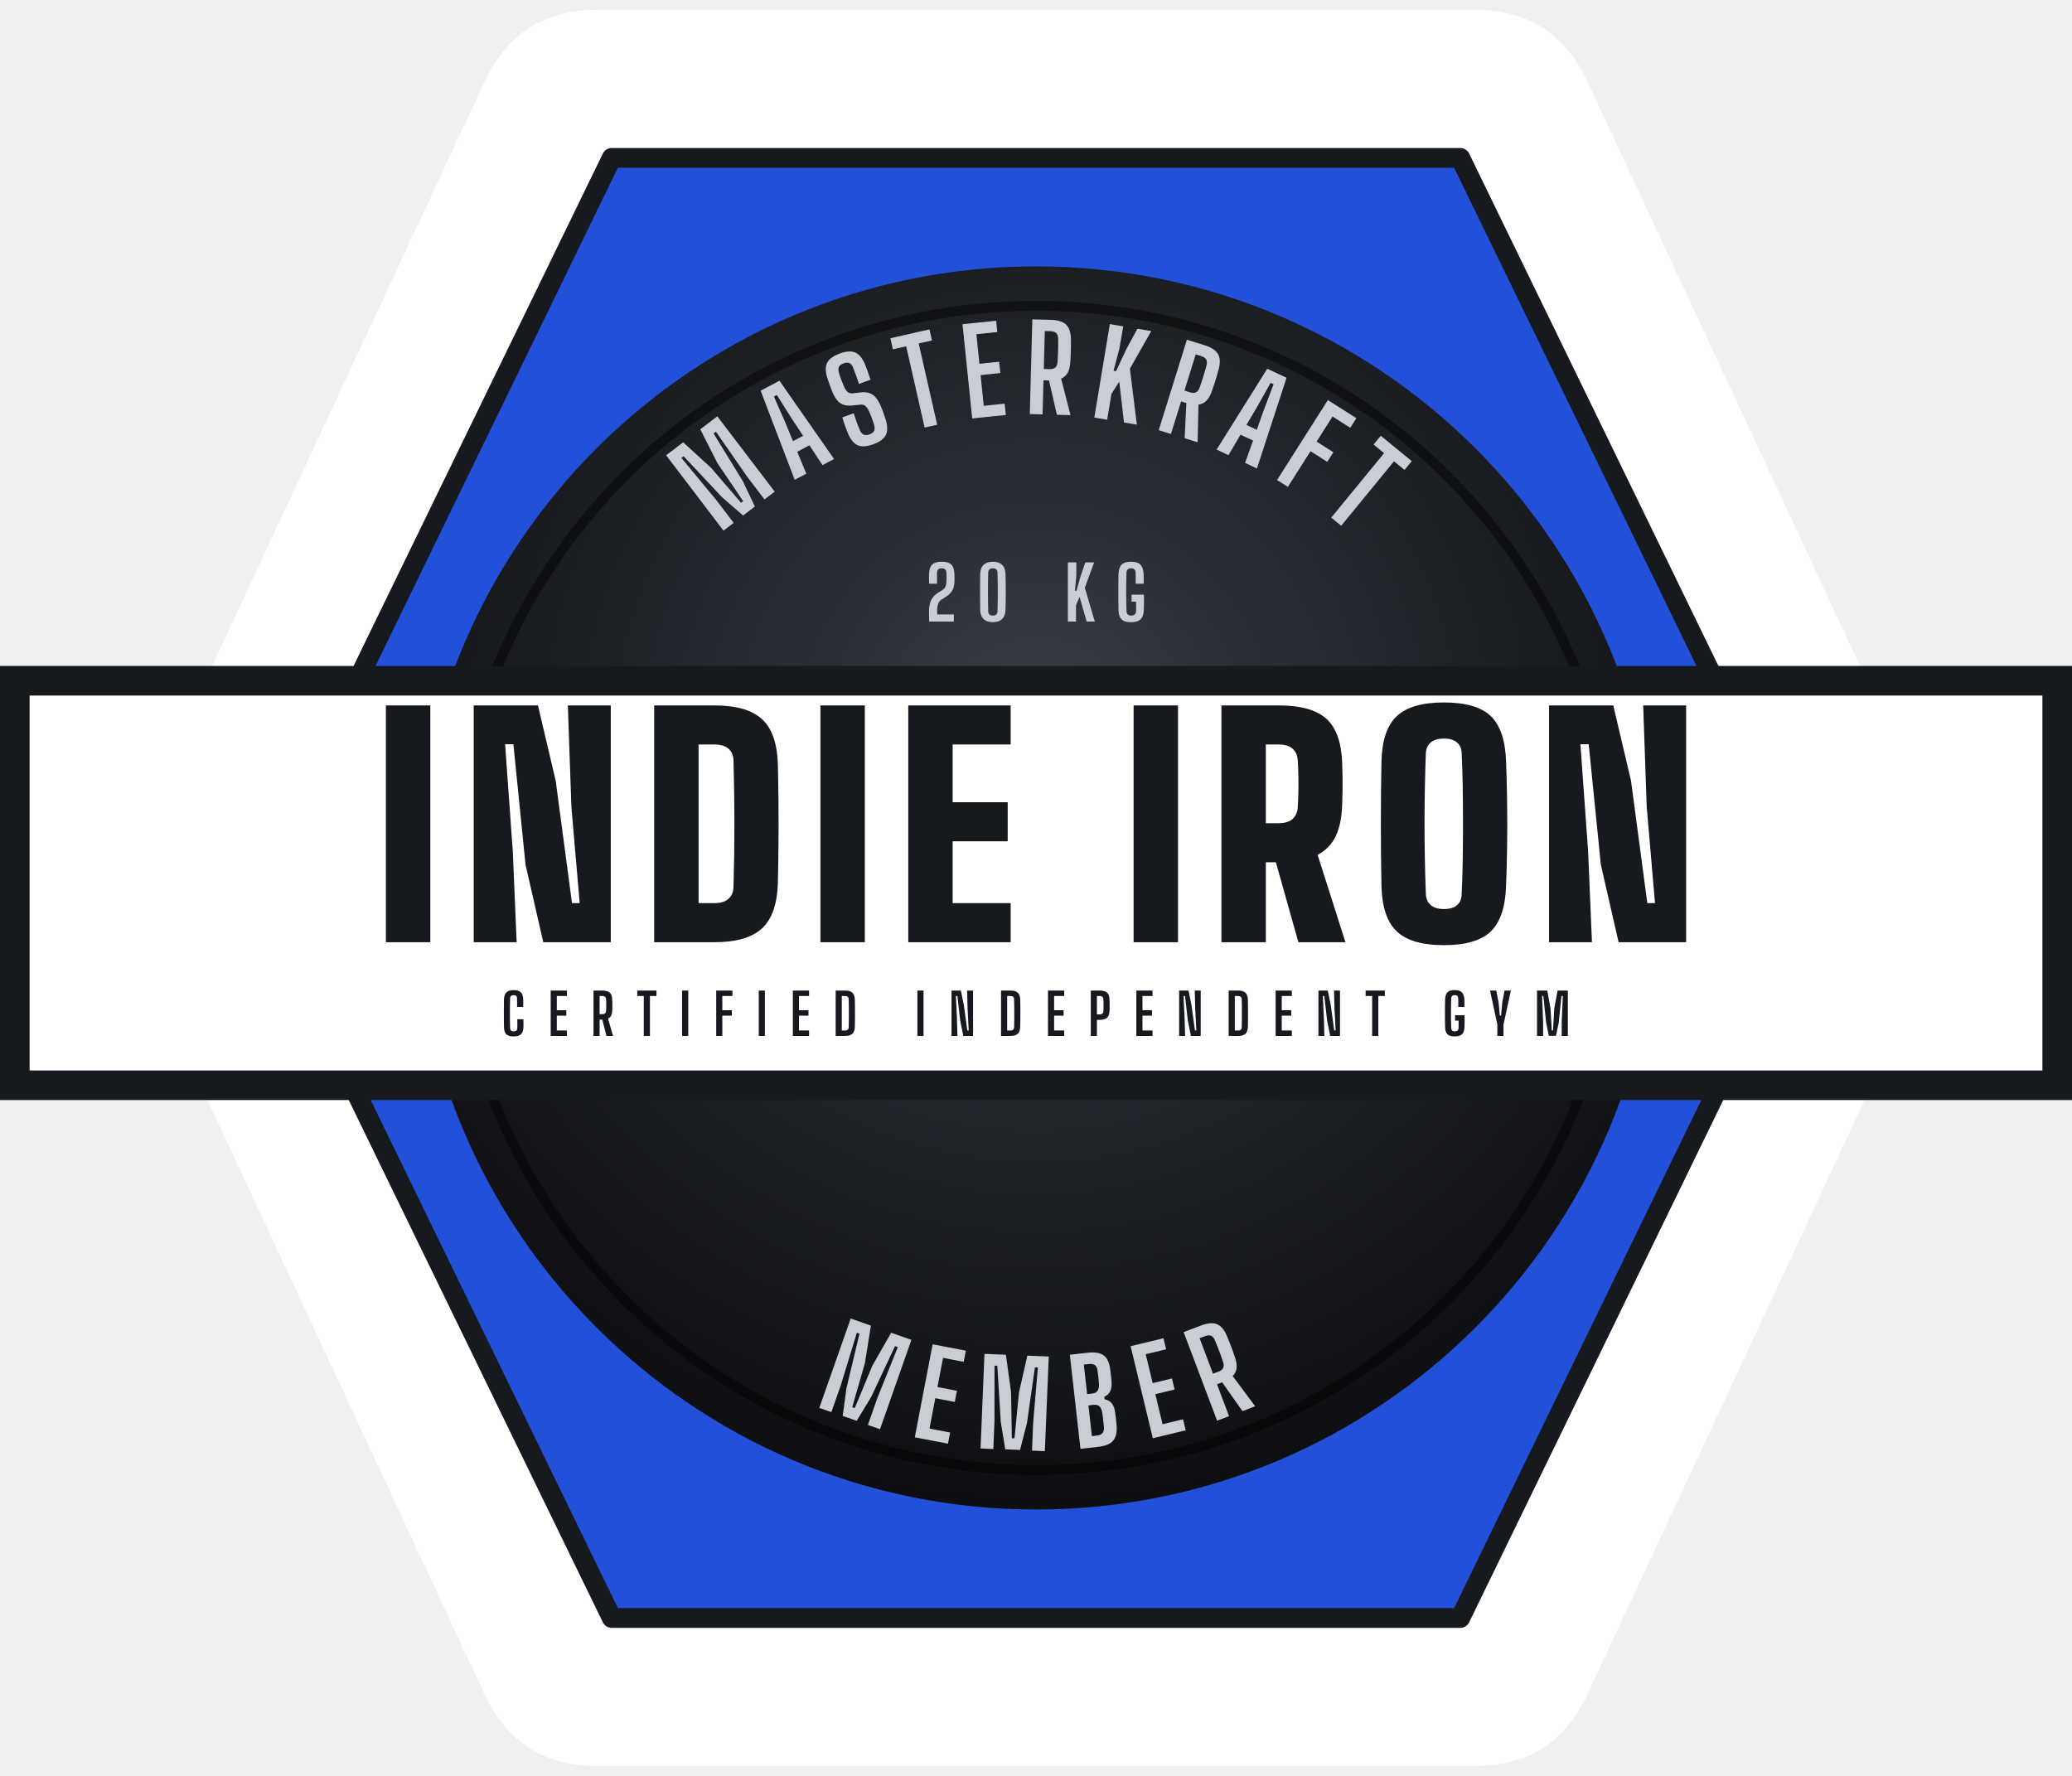
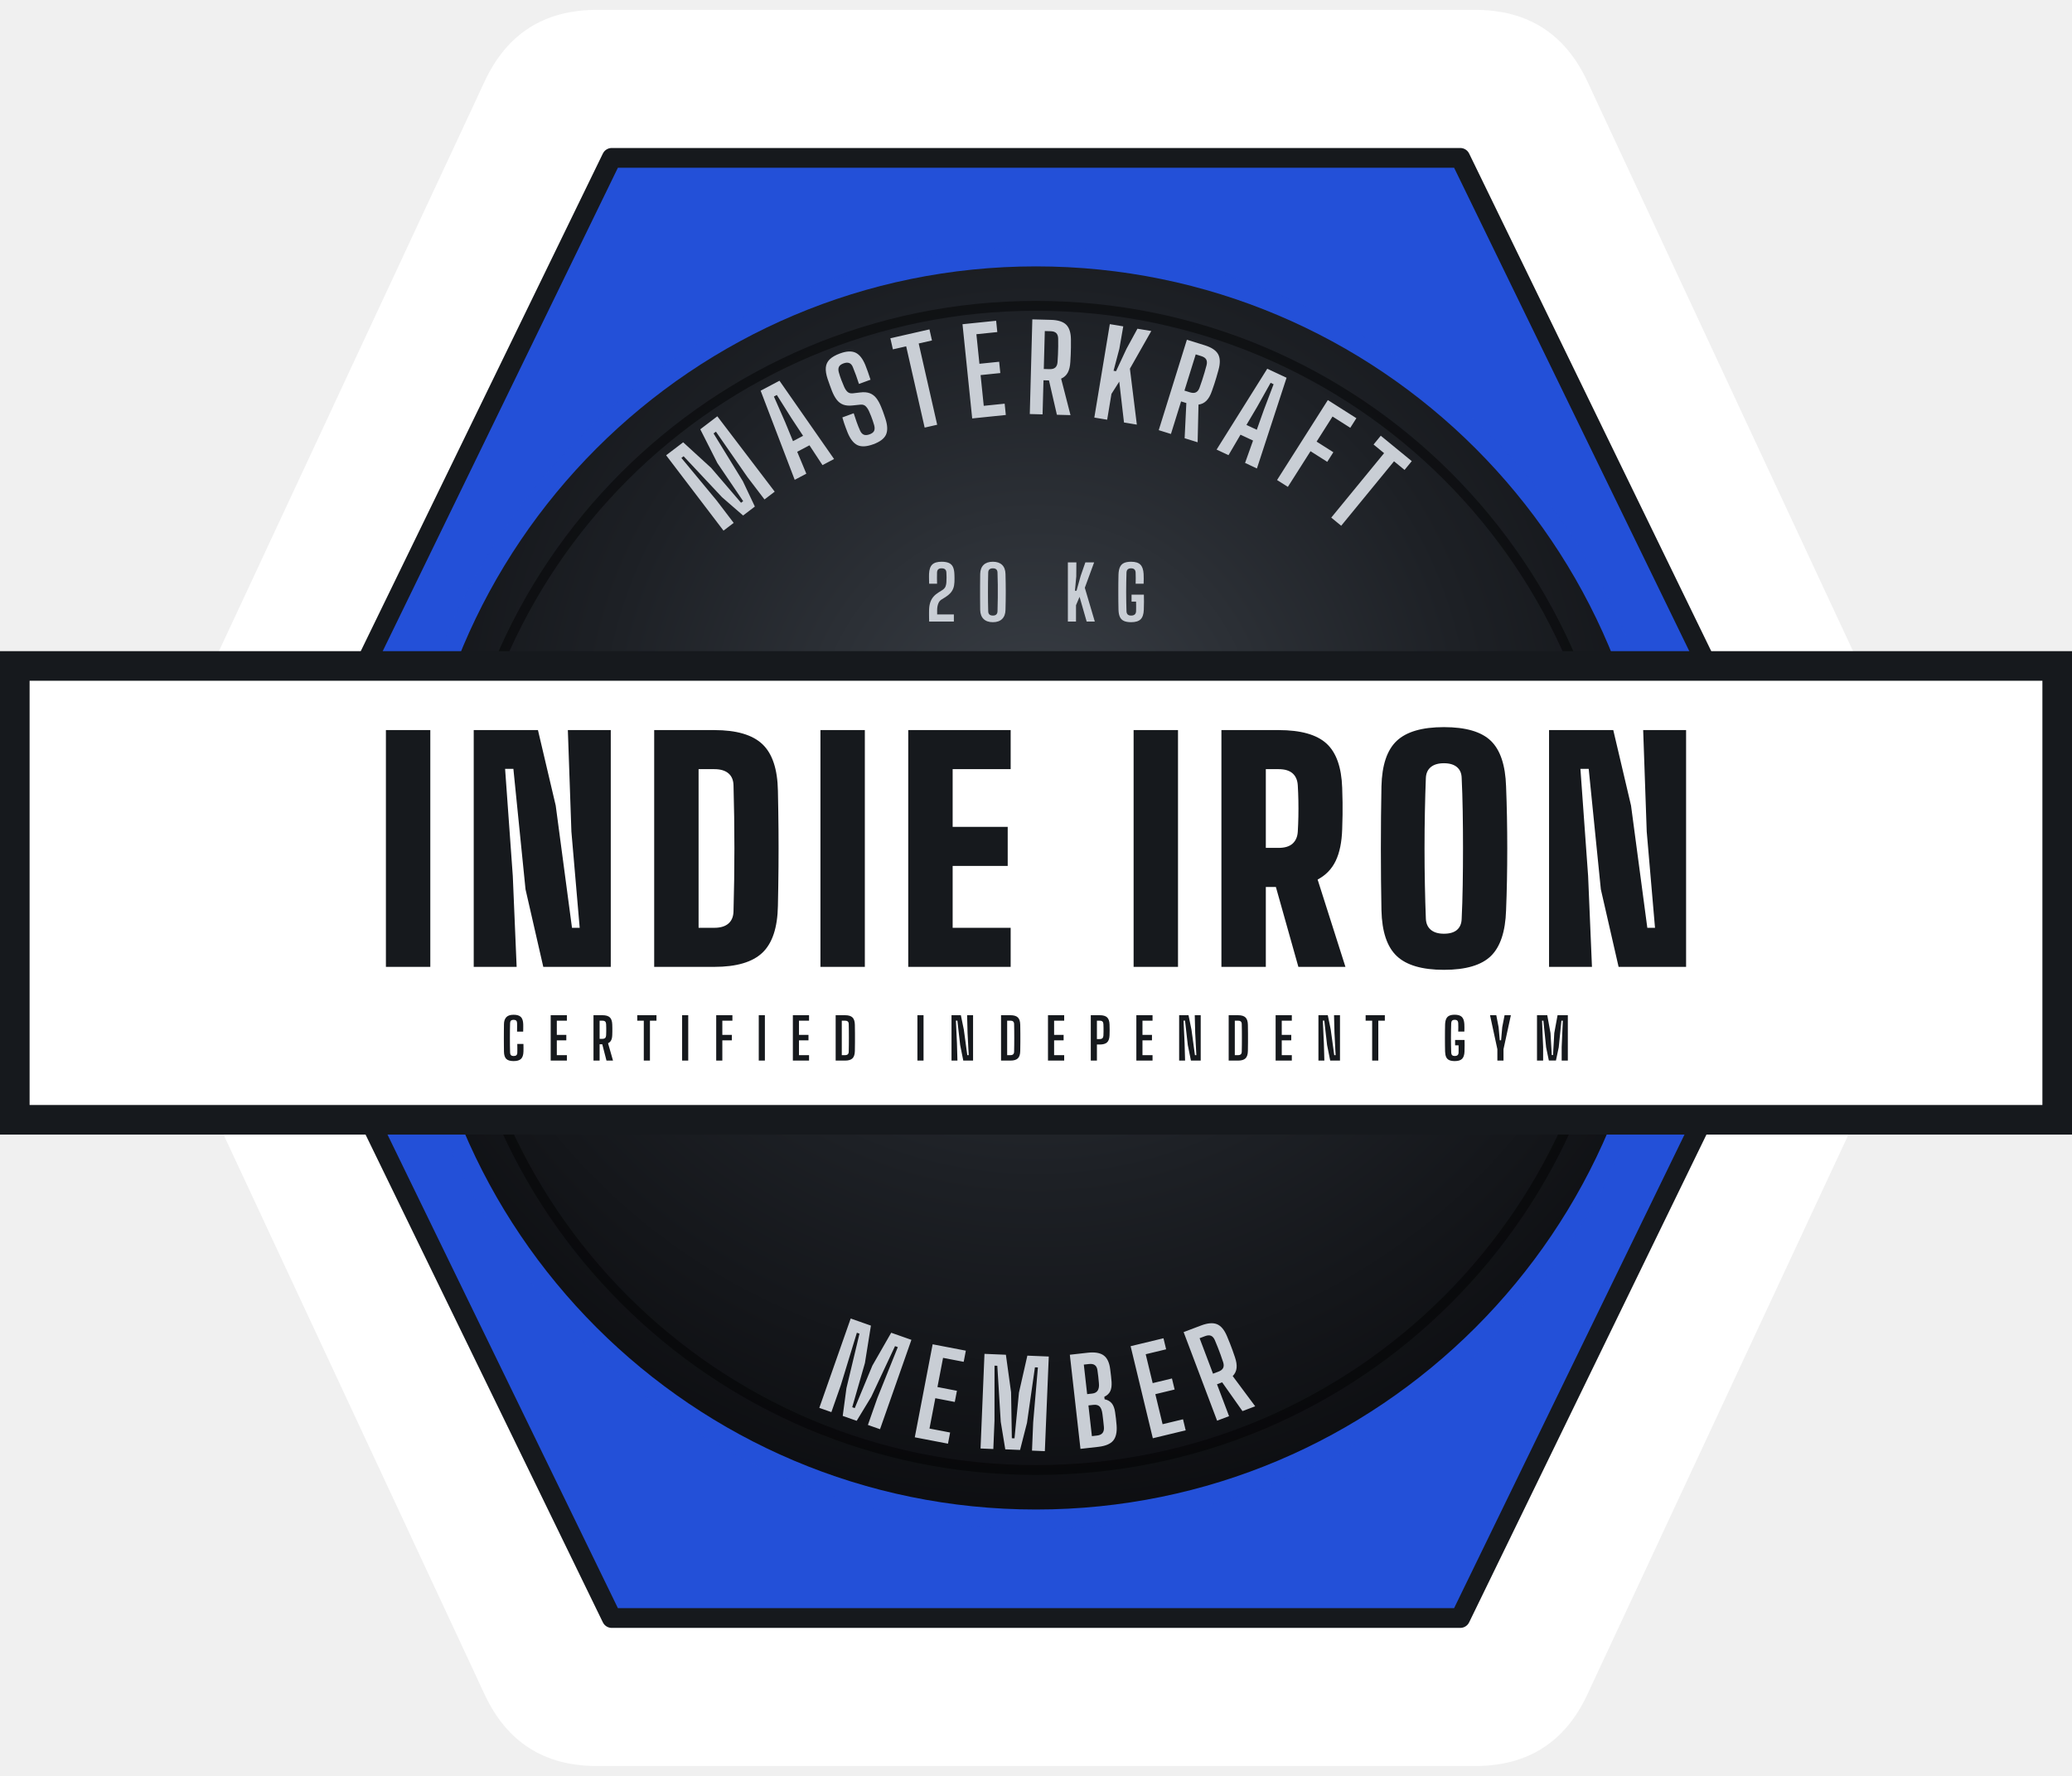
<svg xmlns="http://www.w3.org/2000/svg" viewBox="0 0 420 360" role="img" aria-label="Indie Iron certified independent gym member badge">
  <defs>
    <radialGradient id="plate" cx="50%" cy="38%" r="65%">
      <stop offset="0" stop-color="#3A3F46" />
      <stop offset=".55" stop-color="#1D2025" />
      <stop offset="1" stop-color="#0C0D10" />
    </radialGradient>
  </defs>
  <path d="M98.24,16.50 Q105.00,2.00 121.00,2.00 L299.00,2.00 Q315.00,2.00 321.76,16.50 L391.24,165.50 Q398.00,180.00 391.24,194.50 L321.76,343.50 Q315.00,358.00 299.00,358.00 L121.00,358.00 Q105.00,358.00 98.24,343.50 L28.76,194.50 Q22.00,180.00 28.76,165.50Z" fill="#FFFFFF" />
  <path d="M124.00,32.00 L296.00,32.00 L368.00,180.00 L296.00,328.00 L124.00,328.00 L52.00,180.00Z" fill="#2350D8" stroke="#16191D" stroke-width="4" stroke-linejoin="round" />
  <circle cx="210" cy="180" r="130" fill="#2350D8" opacity=".55" />
  <circle cx="210" cy="180" r="126" fill="url(#plate)" />
  <circle cx="210" cy="180" r="118" fill="none" stroke="#000" stroke-opacity=".45" stroke-width="2" />
  <path fill="#C9CED5" d="M146.657 107.569 135.026 92.294 138.482 89.662 144.15 94.848 150.214 101.92 150.644 101.593 145.42 93.881 141.948 87.023 145.404 84.392 157.035 99.667 154.964 101.245 151.481 96.672 145.119 87.504 144.642 87.868 150.583 97.552 153.013 102.685 150.626 104.502 146.344 100.78 138.57 92.491 138.121 92.833 145.237 101.426 148.72 105.999Z M161.09 97.27 154.184 79.202 158.002 77.18 169.065 93.048 166.722 94.289 164.078 90.271 161.596 91.585 163.445 96.024ZM160.741 89.43 162.788 88.347 160.451 84.805 157.468 80.07 156.875 80.384 159.125 85.507Z M177.028 90.057Q175.012 90.797 173.824 90.242Q172.636 89.687 171.821 87.711Q171.616 87.186 171.426 86.687Q171.237 86.187 171.067 85.674Q170.898 85.161 170.749 84.615L173.047 83.772Q173.333 84.689 173.658 85.593Q173.983 86.496 174.333 87.275Q174.622 87.923 175.089 88.116Q175.556 88.309 176.277 88.045Q176.987 87.784 177.184 87.347Q177.382 86.911 177.206 86.221Q177.053 85.702 176.903 85.258Q176.753 84.815 176.577 84.368Q176.4 83.922 176.168 83.394Q175.879 82.745 175.48 82.355Q175.081 81.964 174.426 82.026L172.776 82.197Q171.667 82.31 170.909 82.019Q170.15 81.729 169.617 81.042Q169.084 80.356 168.653 79.287Q168.419 78.683 168.193 78.05Q167.967 77.417 167.751 76.793Q167.308 75.447 167.397 74.488Q167.486 73.528 168.187 72.843Q168.888 72.158 170.262 71.653Q172.211 70.938 173.403 71.485Q174.594 72.032 175.404 73.997Q175.63 74.541 175.914 75.351Q176.198 76.16 176.458 76.973L174.115 77.832Q173.838 76.975 173.532 76.123Q173.225 75.27 172.882 74.437Q172.631 73.788 172.152 73.599Q171.674 73.411 170.987 73.663Q170.266 73.927 170.057 74.368Q169.848 74.809 170.031 75.483Q170.24 76.225 170.514 76.955Q170.788 77.685 171.098 78.39Q171.408 79.094 171.805 79.447Q172.203 79.799 172.881 79.73L174.364 79.556Q175.525 79.411 176.314 79.716Q177.103 80.021 177.643 80.724Q178.182 81.427 178.613 82.496Q178.809 82.961 178.949 83.344Q179.09 83.727 179.213 84.098Q179.336 84.468 179.482 84.9Q180.139 86.934 179.586 88.128Q179.033 89.321 177.028 90.057Z M187.431 86.681 183.683 70.207 180.991 70.819 180.48 68.572 188.402 66.77 188.913 69.016 186.222 69.629 189.97 86.104Z M197.066 84.824 195.103 65.724 201.919 65.024 202.155 67.316 197.917 67.751 198.533 73.744 202.532 73.333 202.767 75.625 198.768 76.036 199.409 82.267 203.646 81.831 203.882 84.123Z M208.741 83.932 209.256 64.739 213.034 64.84Q215.182 64.898 216.123 65.823Q217.065 66.749 217.081 68.838Q217.093 69.715 217.08 70.44Q217.066 71.166 217.041 71.868Q217.017 72.569 216.96 73.348Q216.887 74.703 216.439 75.537Q215.99 76.371 215.092 76.755L216.994 84.153L214.235 84.079L212.633 77.122L211.517 77.092L211.332 84.001ZM211.579 74.801 212.754 74.832Q213.534 74.853 213.922 74.497Q214.31 74.141 214.365 73.411Q214.422 72.644 214.455 71.835Q214.489 71.025 214.499 70.215Q214.509 69.405 214.493 68.636Q214.477 67.904 214.115 67.534Q213.752 67.164 212.973 67.143L211.785 67.111Z M221.822 84.649 224.963 65.708 227.686 66.16 226.899 70.688 225.719 75.163 226.228 75.247 228.343 70.708 230.563 66.637 233.368 67.102 229.036 74.74 230.44 86.079 227.836 85.647 226.874 77.362 225.294 79.849 224.427 85.081Z M234.879 87.201 240.587 68.869 244.196 69.992Q246.247 70.631 246.902 71.778Q247.557 72.924 247.005 74.939Q246.779 75.786 246.569 76.481Q246.359 77.176 246.144 77.845Q245.93 78.513 245.663 79.247Q245.226 80.531 244.568 81.212Q243.909 81.893 242.94 82.019L242.762 89.655L240.127 88.835L240.475 81.704L239.409 81.372L237.354 87.971ZM240.09 79.183 241.213 79.533Q241.958 79.765 242.428 79.528Q242.897 79.291 243.149 78.603Q243.412 77.88 243.664 77.11Q243.917 76.34 244.146 75.563Q244.375 74.786 244.569 74.042Q244.752 73.333 244.504 72.879Q244.256 72.424 243.511 72.192L242.377 71.839Z M246.608 91.139 256.877 74.747 260.79 76.578 254.781 94.965 252.379 93.841 253.996 89.311 251.453 88.12 249.021 92.269ZM252.658 86.14 254.755 87.122 256.176 83.124 258.161 77.892 257.553 77.607 254.818 82.488Z M258.864 97.309 269.158 81.101 274.942 84.775 273.706 86.72 270.11 84.436 266.881 89.521 270.274 91.676 269.039 93.621 265.646 91.466 261.052 98.699Z M269.849 104.928 280.559 91.861 278.425 90.111 279.885 88.329 286.169 93.479 284.708 95.261 282.573 93.511 271.863 106.579Z" />
  <path fill="#C9CED5" d="M188.343 126.0Q188.335 125.7 188.331 125.475Q188.327 125.25 188.324 125.062Q188.32 124.875 188.32 124.68Q188.32 124.485 188.32 124.237Q188.32 123.99 188.327 123.653Q188.35 122.745 188.579 122.085Q188.807 121.425 189.227 120.945Q189.647 120.465 190.247 120.097L191.08 119.573Q191.545 119.243 191.684 118.826Q191.822 118.41 191.837 118.02Q191.867 117.532 191.867 117.045Q191.867 116.558 191.837 116.07Q191.815 115.635 191.582 115.421Q191.35 115.207 190.855 115.207Q190.397 115.207 190.176 115.421Q189.955 115.635 189.94 116.07Q189.925 116.632 189.925 117.199Q189.925 117.765 189.947 118.328H188.343Q188.335 117.99 188.324 117.637Q188.312 117.285 188.312 116.955Q188.312 116.625 188.32 116.355Q188.372 115.028 188.961 114.45Q189.55 113.873 190.862 113.873Q191.785 113.873 192.344 114.124Q192.902 114.375 193.161 114.919Q193.42 115.463 193.457 116.347Q193.465 116.535 193.472 116.749Q193.48 116.963 193.48 117.184Q193.48 117.405 193.476 117.619Q193.472 117.832 193.465 118.02Q193.435 118.74 193.229 119.276Q193.022 119.812 192.636 120.233Q192.25 120.653 191.68 121.02L190.75 121.597Q190.465 121.793 190.292 122.13Q190.12 122.468 190.041 122.869Q189.962 123.27 189.962 123.653V124.56H193.352V126.0Z M201.26 126.127Q200.037 126.127 199.377 125.483Q198.717 124.838 198.687 123.645Q198.672 122.468 198.665 121.23Q198.657 119.993 198.665 118.755Q198.672 117.517 198.687 116.347Q198.717 115.148 199.377 114.51Q200.037 113.873 201.26 113.873Q202.467 113.873 203.127 114.51Q203.787 115.148 203.817 116.347Q203.84 117.233 203.855 118.155Q203.87 119.078 203.87 120.007Q203.87 120.938 203.855 121.852Q203.84 122.767 203.817 123.645Q203.787 124.838 203.127 125.483Q202.467 126.127 201.26 126.127ZM201.26 124.785Q202.16 124.785 202.197 123.93Q202.242 122.573 202.254 121.208Q202.265 119.843 202.254 118.537Q202.242 117.233 202.197 116.062Q202.175 115.207 201.26 115.207Q200.337 115.207 200.315 116.062Q200.285 117.067 200.274 118.084Q200.262 119.1 200.262 120.105Q200.262 121.11 200.274 122.074Q200.285 123.037 200.315 123.93Q200.337 124.785 201.26 124.785Z M216.46 126.0V114.0H218.185L218.162 116.873L217.892 119.752H218.215L219.055 116.737L220.007 114.0H221.785L219.895 119.153L221.92 126.0H220.27L218.83 120.99L218.11 122.685V126.0Z M229.287 126.127Q228.372 126.127 227.821 125.876Q227.27 125.625 227.011 125.074Q226.752 124.522 226.722 123.63Q226.7 122.805 226.692 121.886Q226.685 120.968 226.685 120.026Q226.685 119.085 226.692 118.174Q226.7 117.263 226.722 116.445Q226.76 115.515 227.022 114.949Q227.285 114.382 227.836 114.127Q228.387 113.873 229.28 113.873Q230.562 113.873 231.151 114.45Q231.74 115.028 231.815 116.355Q231.837 116.82 231.837 117.341Q231.837 117.862 231.815 118.328H230.195Q230.217 117.817 230.217 117.199Q230.217 116.58 230.195 116.07Q230.172 115.635 229.944 115.421Q229.715 115.207 229.28 115.207Q228.822 115.207 228.594 115.421Q228.365 115.635 228.342 116.07Q228.312 117.007 228.294 117.998Q228.275 118.987 228.275 119.993Q228.275 120.998 228.294 121.988Q228.312 122.978 228.342 123.915Q228.365 124.358 228.594 124.571Q228.822 124.785 229.287 124.785Q229.752 124.785 230.007 124.571Q230.262 124.358 230.285 123.915Q230.292 123.63 230.296 123.281Q230.3 122.933 230.296 122.591Q230.292 122.25 230.285 121.957H229.37V120.54H231.867Q231.89 121.17 231.886 121.965Q231.882 122.76 231.852 123.63Q231.8 124.965 231.204 125.546Q230.607 126.127 229.287 126.127Z" />
  <path fill="#C9CED5" d="M166.076 285.4 172.438 267.285 176.537 268.724 175.322 276.31 172.75 285.264 173.26 285.443 176.828 276.839 180.647 270.168 184.745 271.607 178.383 289.722 175.926 288.859 177.831 283.436 181.989 273.081 181.423 272.882 176.602 283.17 173.651 288.022 170.821 287.028 171.575 281.404 174.222 270.353 173.69 270.166 170.426 280.836 168.522 286.259Z M185.43 291.365 189.049 272.509 195.778 273.801 195.344 276.063 191.16 275.26 190.024 281.176 193.972 281.934 193.538 284.197 189.59 283.439 188.409 289.591 192.593 290.394 192.159 292.656Z M198.759 293.631 199.556 274.448 203.896 274.628 204.949 282.238 205.103 291.553 205.642 291.575 206.544 282.305 208.248 274.809 212.588 274.989 211.792 294.173 209.19 294.065 209.429 288.322 210.383 277.204 209.783 277.179 208.175 288.426 206.77 293.928 203.772 293.804 202.852 288.205 202.158 276.862 201.594 276.839 201.587 287.996 201.349 293.739Z M219.013 293.707 216.859 274.628 220.484 274.219Q222.631 273.976 223.715 274.76Q224.8 275.543 225.046 277.616Q225.144 278.378 225.212 278.98Q225.28 279.582 225.321 280.158Q225.391 281.309 225.049 282.024Q224.707 282.739 223.847 283.15L223.904 283.651Q224.857 283.857 225.362 284.482Q225.868 285.107 226.035 286.272Q226.141 286.997 226.211 287.611Q226.28 288.225 226.34 288.967Q226.489 291.039 225.637 292.047Q224.784 293.055 222.638 293.297ZM221.33 291.126 222.38 291.008Q223.155 290.92 223.497 290.477Q223.84 290.034 223.76 289.222Q223.696 288.553 223.628 287.951Q223.561 287.348 223.473 286.682Q223.335 285.562 222.905 285.128Q222.476 284.693 221.629 284.789L220.628 284.902ZM220.369 282.612 221.407 282.495Q222.182 282.408 222.514 281.875Q222.846 281.343 222.751 280.387Q222.696 279.693 222.626 279.073Q222.556 278.453 222.456 277.776Q222.362 277.05 221.934 276.736Q221.506 276.422 220.743 276.508L219.693 276.626Z M233.68 291.558 229.178 272.893 235.839 271.286 236.379 273.526 232.238 274.525 233.651 280.381 237.559 279.438 238.099 281.678 234.191 282.621 235.66 288.71 239.801 287.711 240.341 289.951Z M246.709 287.996 239.923 270.035 243.459 268.699Q245.468 267.94 246.69 268.44Q247.912 268.941 248.717 270.869Q249.06 271.675 249.323 272.352Q249.585 273.029 249.827 273.688Q250.07 274.347 250.312 275.089Q250.757 276.371 250.658 277.313Q250.559 278.255 249.872 278.95L254.432 285.078L251.851 286.053L247.735 280.219L246.691 280.614L249.134 287.08ZM245.881 278.47 246.981 278.054Q247.71 277.779 247.935 277.303Q248.159 276.827 247.934 276.129Q247.696 275.398 247.421 274.636Q247.146 273.874 246.848 273.121Q246.551 272.367 246.246 271.661Q245.953 270.989 245.478 270.784Q245.003 270.579 244.273 270.855L243.162 271.274Z" />
-   <rect x="3" y="138" width="414" height="82" fill="#FFFFFF" stroke="#16191D" stroke-width="6" />
-   <path fill="#16191D" d="M78.225 191.0V143.0H87.225V191.0Z M96.025 191.0V143.0H109.045L112.645 158.3L115.945 183.08H117.505L115.825 163.58L115.105 143.0H123.805V191.0H110.125L106.525 175.28L104.065 150.86H102.385L103.945 172.58L104.725 191.0Z M132.605 191.0V143.0H144.785Q151.535 143.0 154.55 145.865Q157.565 148.73 157.685 155.3Q157.775 159.47 157.805 163.22Q157.835 166.97 157.805 170.72Q157.775 174.47 157.685 178.64Q157.565 185.24 154.55 188.12Q151.535 191.0 144.785 191.0ZM141.605 183.08H144.785Q146.675 183.08 147.665 182.21Q148.655 181.34 148.685 179.72Q148.775 176.51 148.82 173.33Q148.865 170.15 148.865 166.97Q148.865 163.79 148.82 160.595Q148.775 157.4 148.685 154.22Q148.655 152.63 147.665 151.775Q146.675 150.92 144.785 150.92H141.605Z M166.305 191.0V143.0H175.305V191.0Z M184.105 191.0V143.0H204.865V150.92H193.105V162.62H204.265V170.54H193.105V183.08H204.865V191.0Z M229.785 191.0V143.0H238.785V191.0Z M247.585 191.0V143.0H259.165Q265.885 143.0 268.87 145.715Q271.855 148.43 272.065 154.7Q272.125 156.38 272.14 157.64Q272.155 158.9 272.14 160.16Q272.125 161.42 272.065 163.1Q271.945 167.0 270.76 169.49Q269.575 171.98 267.085 173.3L272.725 191.0H263.185L258.625 174.8H256.585V191.0ZM256.585 166.88H259.165Q261.055 166.88 262.015 166.01Q262.975 165.14 263.065 163.58Q263.155 162.11 263.185 160.505Q263.215 158.9 263.185 157.295Q263.155 155.69 263.065 154.22Q262.975 152.63 262.015 151.775Q261.055 150.92 259.165 150.92H256.585Z M292.685 191.6Q286.085 191.6 283.13 188.81Q280.175 186.02 280.025 179.54Q279.965 176.6 279.935 173.42Q279.905 170.24 279.905 166.97Q279.905 163.7 279.935 160.52Q279.965 157.34 280.025 154.4Q280.175 147.95 283.13 145.175Q286.085 142.4 292.685 142.4Q299.315 142.4 302.195 145.175Q305.075 147.95 305.285 154.4Q305.405 157.4 305.465 160.58Q305.525 163.76 305.525 167.015Q305.525 170.27 305.465 173.435Q305.405 176.6 305.285 179.54Q305.075 186.02 302.195 188.81Q299.315 191.6 292.685 191.6ZM292.685 184.28Q294.455 184.28 295.355 183.485Q296.255 182.69 296.285 181.22Q296.435 178.16 296.495 174.5Q296.555 170.84 296.555 166.97Q296.555 163.1 296.495 159.44Q296.435 155.78 296.285 152.72Q296.255 151.28 295.325 150.5Q294.395 149.72 292.685 149.72Q290.975 149.72 290.03 150.5Q289.085 151.28 289.025 152.72Q288.905 155.78 288.83 159.44Q288.755 163.1 288.755 166.97Q288.755 170.84 288.83 174.5Q288.905 178.16 289.025 181.22Q289.085 182.69 290.03 183.485Q290.975 184.28 292.685 184.28Z M313.995 191.0V143.0H327.015L330.615 158.3L333.915 183.08H335.475L333.795 163.58L333.075 143.0H341.775V191.0H328.095L324.495 175.28L322.035 150.86H320.355L321.915 172.58L322.695 191.0Z" />
-   <path fill="#16191D" d="M104.111 210.098Q103.064 210.098 102.619 209.655Q102.173 209.212 102.156 208.189Q102.144 207.545 102.139 206.837Q102.133 206.13 102.133 205.4Q102.133 204.67 102.139 203.96Q102.144 203.25 102.156 202.6Q102.167 201.703 102.627 201.205Q103.087 200.708 104.105 200.708Q105.117 200.708 105.571 201.148Q106.026 201.588 106.06 202.611Q106.066 202.812 106.066 203.091Q106.066 203.37 106.06 203.643Q106.054 203.917 106.049 204.124H104.807Q104.812 203.87 104.815 203.566Q104.818 203.261 104.818 202.953Q104.818 202.646 104.812 202.393Q104.807 202.054 104.631 201.893Q104.456 201.732 104.105 201.732Q103.754 201.732 103.582 201.893Q103.409 202.054 103.398 202.393Q103.375 203.123 103.366 203.879Q103.358 204.635 103.358 205.4Q103.358 206.165 103.366 206.924Q103.375 207.683 103.398 208.407Q103.409 208.746 103.585 208.91Q103.76 209.074 104.111 209.074Q104.485 209.074 104.669 208.91Q104.853 208.746 104.858 208.407Q104.864 208.149 104.867 207.829Q104.87 207.51 104.864 207.194Q104.858 206.878 104.853 206.619H106.1Q106.112 206.999 106.115 207.404Q106.118 207.809 106.106 208.189Q106.072 209.212 105.609 209.655Q105.146 210.098 104.111 210.098Z M111.626 210.0V200.8H114.909V201.904H112.868V204.791H114.794V205.894H112.868V208.896H114.909V210.0Z M120.303 210.0V200.8H122.114Q123.143 200.8 123.606 201.231Q124.069 201.662 124.104 202.663Q124.121 203.083 124.124 203.431Q124.127 203.779 124.124 204.115Q124.121 204.451 124.104 204.825Q124.086 205.475 123.882 205.88Q123.678 206.286 123.253 206.481L124.259 210.0H122.936L122.08 206.688H121.545V210.0ZM121.545 205.59H122.108Q122.482 205.59 122.663 205.414Q122.844 205.239 122.862 204.888Q122.879 204.52 122.885 204.132Q122.89 203.744 122.885 203.356Q122.879 202.968 122.862 202.6Q122.844 202.249 122.666 202.077Q122.488 201.904 122.114 201.904H121.545Z M130.498 210.0V201.904H129.175V200.8H133.068V201.904H131.745V210.0Z M138.266 210.0V200.8H139.508V210.0Z M145.177 210.0V200.8H148.461V201.904H146.419V204.791H148.346V205.894H146.419V210.0Z M153.802 210.0V200.8H155.044V210.0Z M160.714 210.0V200.8H163.997V201.904H161.956V204.791H163.882V205.894H161.956V208.896H163.997V210.0Z M169.391 210.0V200.8H171.294Q172.335 200.8 172.8 201.251Q173.266 201.703 173.283 202.744Q173.301 203.692 173.306 204.543Q173.312 205.394 173.306 206.248Q173.301 207.102 173.283 208.051Q173.266 209.091 172.8 209.546Q172.335 210.0 171.288 210.0ZM170.633 208.896H171.288Q171.668 208.896 171.852 208.721Q172.036 208.545 172.041 208.189Q172.059 207.487 172.064 206.789Q172.07 206.09 172.07 205.394Q172.07 204.698 172.064 204Q172.059 203.301 172.041 202.6Q172.036 202.249 171.852 202.077Q171.668 201.904 171.294 201.904H170.633Z M185.962 210.0V200.8H187.204V210.0Z M192.874 210.0V200.8H194.771L195.369 203.721L196.076 208.896H196.358L196.128 204.399L196.036 200.8H197.244V210.0H195.26L194.627 206.843L194.064 201.898H193.765L193.978 206.516L194.075 210.0Z M202.913 210.0V200.8H204.816Q205.857 200.8 206.323 201.251Q206.789 201.703 206.806 202.744Q206.823 203.692 206.829 204.543Q206.835 205.394 206.829 206.248Q206.823 207.102 206.806 208.051Q206.789 209.091 206.323 209.546Q205.857 210.0 204.811 210.0ZM204.155 208.896H204.811Q205.19 208.896 205.374 208.721Q205.558 208.545 205.564 208.189Q205.581 207.487 205.587 206.789Q205.593 206.09 205.593 205.394Q205.593 204.698 205.587 204Q205.581 203.301 205.564 202.6Q205.558 202.249 205.374 202.077Q205.19 201.904 204.816 201.904H204.155Z M212.429 210.0V200.8H215.713V201.904H213.671V204.791H215.598V205.894H213.671V208.896H215.713V210.0Z M221.106 210.0V200.8H222.917Q223.947 200.8 224.409 201.231Q224.872 201.662 224.907 202.663Q224.93 203.29 224.93 203.802Q224.93 204.313 224.907 204.877Q224.872 205.871 224.409 206.306Q223.947 206.74 222.912 206.74H222.348V210.0ZM222.348 205.636H222.912Q223.285 205.636 223.466 205.46Q223.648 205.285 223.665 204.94Q223.682 204.572 223.688 204.169Q223.694 203.767 223.688 203.367Q223.682 202.968 223.665 202.6Q223.648 202.249 223.469 202.077Q223.291 201.904 222.917 201.904H222.348Z M230.341 210.0V200.8H233.624V201.904H231.583V204.791H233.509V205.894H231.583V208.896H233.624V210.0Z M239.017 210.0V200.8H240.915L241.513 203.721L242.22 208.896H242.502L242.272 204.399L242.18 200.8H243.387V210.0H241.404L240.771 206.843L240.208 201.898H239.909L240.121 206.516L240.219 210.0Z M249.057 210.0V200.8H250.96Q252.001 200.8 252.467 201.251Q252.932 201.703 252.95 202.744Q252.967 203.692 252.973 204.543Q252.978 205.394 252.973 206.248Q252.967 207.102 252.95 208.051Q252.932 209.091 252.467 209.546Q252.001 210.0 250.954 210.0ZM250.299 208.896H250.954Q251.334 208.896 251.518 208.721Q251.702 208.545 251.708 208.189Q251.725 207.487 251.731 206.789Q251.736 206.09 251.736 205.394Q251.736 204.698 251.731 204Q251.725 203.301 251.708 202.6Q251.702 202.249 251.518 202.077Q251.334 201.904 250.96 201.904H250.299Z M258.573 210.0V200.8H261.856V201.904H259.815V204.791H261.741V205.894H259.815V208.896H261.856V210.0Z M267.25 210.0V200.8H269.147L269.745 203.721L270.453 208.896H270.734L270.504 204.399L270.412 200.8H271.62V210.0H269.636L269.004 206.843L268.44 201.898H268.141L268.354 206.516L268.452 210.0Z M278.14 210.0V201.904H276.818V200.8H280.711V201.904H279.388V210.0Z M294.89 210.098Q294.189 210.098 293.766 209.905Q293.343 209.713 293.145 209.29Q292.947 208.867 292.924 208.183Q292.906 207.55 292.901 206.846Q292.895 206.142 292.895 205.42Q292.895 204.698 292.901 204Q292.906 203.301 292.924 202.674Q292.952 201.962 293.154 201.527Q293.355 201.093 293.777 200.898Q294.2 200.702 294.884 200.702Q295.868 200.702 296.319 201.145Q296.77 201.588 296.828 202.606Q296.845 202.962 296.845 203.362Q296.845 203.761 296.828 204.118H295.586Q295.603 203.727 295.603 203.252Q295.603 202.778 295.586 202.387Q295.569 202.054 295.393 201.89Q295.218 201.726 294.884 201.726Q294.534 201.726 294.358 201.89Q294.183 202.054 294.166 202.387Q294.143 203.106 294.128 203.865Q294.114 204.624 294.114 205.394Q294.114 206.165 294.128 206.924Q294.143 207.683 294.166 208.401Q294.183 208.741 294.358 208.905Q294.534 209.069 294.89 209.069Q295.247 209.069 295.442 208.905Q295.638 208.741 295.655 208.401Q295.661 208.183 295.663 207.916Q295.666 207.648 295.663 207.387Q295.661 207.125 295.655 206.901H294.953V205.814H296.868Q296.885 206.297 296.882 206.906Q296.88 207.516 296.857 208.183Q296.816 209.207 296.359 209.652Q295.902 210.098 294.89 210.098Z M303.521 210.0V207.7V207.689L302.032 200.8H303.302L303.768 203.215L304.01 205.883H304.274L304.51 203.215L304.981 200.8H306.258L304.763 207.694V207.706V210.0Z M311.554 210.0V200.8H313.635L314.291 204.423L314.549 208.879H314.808L315.055 204.423L315.722 200.8H317.804V210.0H316.556V207.246L316.792 201.904H316.504L315.958 207.321L315.395 209.983H313.957L313.405 207.321L312.847 201.904H312.577L312.796 207.246V210.0Z" />
+   <rect x="3" y="135" width="414" height="92" fill="#FFFFFF" stroke="#16191D" stroke-width="6" />
+   <g transform="translate(0 5)">
+     <path fill="#16191D" d="M78.225 191.0V143.0H87.225V191.0Z M96.025 191.0V143.0H109.045L112.645 158.3L115.945 183.08H117.505L115.825 163.58L115.105 143.0H123.805V191.0H110.125L106.525 175.28L104.065 150.86H102.385L103.945 172.58L104.725 191.0Z M132.605 191.0V143.0H144.785Q151.535 143.0 154.55 145.865Q157.565 148.73 157.685 155.3Q157.775 159.47 157.805 163.22Q157.835 166.97 157.805 170.72Q157.775 174.47 157.685 178.64Q157.565 185.24 154.55 188.12Q151.535 191.0 144.785 191.0ZM141.605 183.08H144.785Q146.675 183.08 147.665 182.21Q148.655 181.34 148.685 179.72Q148.775 176.51 148.82 173.33Q148.865 170.15 148.865 166.97Q148.865 163.79 148.82 160.595Q148.775 157.4 148.685 154.22Q148.655 152.63 147.665 151.775Q146.675 150.92 144.785 150.92H141.605Z M166.305 191.0V143.0H175.305V191.0Z M184.105 191.0V143.0H204.865V150.92H193.105V162.62H204.265V170.54H193.105V183.08H204.865V191.0Z M229.785 191.0V143.0H238.785V191.0Z M247.585 191.0V143.0H259.165Q265.885 143.0 268.87 145.715Q271.855 148.43 272.065 154.7Q272.125 156.38 272.14 157.64Q272.155 158.9 272.14 160.16Q272.125 161.42 272.065 163.1Q271.945 167.0 270.76 169.49Q269.575 171.98 267.085 173.3L272.725 191.0H263.185L258.625 174.8H256.585V191.0ZM256.585 166.88H259.165Q261.055 166.88 262.015 166.01Q262.975 165.14 263.065 163.58Q263.155 162.11 263.185 160.505Q263.215 158.9 263.185 157.295Q263.155 155.69 263.065 154.22Q262.975 152.63 262.015 151.775Q261.055 150.92 259.165 150.92H256.585Z M292.685 191.6Q286.085 191.6 283.13 188.81Q280.175 186.02 280.025 179.54Q279.965 176.6 279.935 173.42Q279.905 170.24 279.905 166.97Q279.905 163.7 279.935 160.52Q279.965 157.34 280.025 154.4Q280.175 147.95 283.13 145.175Q286.085 142.4 292.685 142.4Q299.315 142.4 302.195 145.175Q305.075 147.95 305.285 154.4Q305.405 157.4 305.465 160.58Q305.525 163.76 305.525 167.015Q305.525 170.27 305.465 173.435Q305.405 176.6 305.285 179.54Q305.075 186.02 302.195 188.81Q299.315 191.6 292.685 191.6ZM292.685 184.28Q294.455 184.28 295.355 183.485Q296.255 182.69 296.285 181.22Q296.435 178.16 296.495 174.5Q296.555 170.84 296.555 166.97Q296.555 163.1 296.495 159.44Q296.435 155.78 296.285 152.72Q296.255 151.28 295.325 150.5Q294.395 149.72 292.685 149.72Q290.975 149.72 290.03 150.5Q289.085 151.28 289.025 152.72Q288.905 155.78 288.83 159.44Q288.755 163.1 288.755 166.97Q288.755 170.84 288.83 174.5Q288.905 178.16 289.025 181.22Q289.085 182.69 290.03 183.485Q290.975 184.28 292.685 184.28Z M313.995 191.0V143.0H327.015L330.615 158.3L333.915 183.08H335.475L333.795 163.58L333.075 143.0H341.775V191.0H328.095L324.495 175.28L322.035 150.86H320.355L321.915 172.58L322.695 191.0Z" />
+     <path fill="#16191D" d="M104.111 210.098Q103.064 210.098 102.619 209.655Q102.173 209.212 102.156 208.189Q102.144 207.545 102.139 206.837Q102.133 206.13 102.133 205.4Q102.133 204.67 102.139 203.96Q102.144 203.25 102.156 202.6Q102.167 201.703 102.627 201.205Q103.087 200.708 104.105 200.708Q105.117 200.708 105.571 201.148Q106.026 201.588 106.06 202.611Q106.066 202.812 106.066 203.091Q106.066 203.37 106.06 203.643Q106.054 203.917 106.049 204.124H104.807Q104.812 203.87 104.815 203.566Q104.818 203.261 104.818 202.953Q104.818 202.646 104.812 202.393Q104.807 202.054 104.631 201.893Q104.456 201.732 104.105 201.732Q103.754 201.732 103.582 201.893Q103.409 202.054 103.398 202.393Q103.375 203.123 103.366 203.879Q103.358 204.635 103.358 205.4Q103.358 206.165 103.366 206.924Q103.375 207.683 103.398 208.407Q103.409 208.746 103.585 208.91Q103.76 209.074 104.111 209.074Q104.485 209.074 104.669 208.91Q104.853 208.746 104.858 208.407Q104.864 208.149 104.867 207.829Q104.87 207.51 104.864 207.194Q104.858 206.878 104.853 206.619H106.1Q106.112 206.999 106.115 207.404Q106.118 207.809 106.106 208.189Q106.072 209.212 105.609 209.655Q105.146 210.098 104.111 210.098Z M111.626 210.0V200.8H114.909V201.904H112.868V204.791H114.794V205.894H112.868V208.896H114.909V210.0Z M120.303 210.0V200.8H122.114Q123.143 200.8 123.606 201.231Q124.069 201.662 124.104 202.663Q124.121 203.083 124.124 203.431Q124.127 203.779 124.124 204.115Q124.121 204.451 124.104 204.825Q124.086 205.475 123.882 205.88Q123.678 206.286 123.253 206.481L124.259 210.0H122.936L122.08 206.688H121.545V210.0ZM121.545 205.59H122.108Q122.482 205.59 122.663 205.414Q122.844 205.239 122.862 204.888Q122.879 204.52 122.885 204.132Q122.89 203.744 122.885 203.356Q122.879 202.968 122.862 202.6Q122.844 202.249 122.666 202.077Q122.488 201.904 122.114 201.904H121.545Z M130.498 210.0V201.904H129.175V200.8H133.068V201.904H131.745V210.0Z M138.266 210.0V200.8H139.508V210.0Z M145.177 210.0V200.8H148.461V201.904H146.419V204.791H148.346V205.894H146.419V210.0Z M153.802 210.0V200.8H155.044V210.0Z M160.714 210.0V200.8H163.997V201.904H161.956V204.791H163.882V205.894H161.956V208.896H163.997V210.0Z M169.391 210.0V200.8H171.294Q172.335 200.8 172.8 201.251Q173.266 201.703 173.283 202.744Q173.301 203.692 173.306 204.543Q173.312 205.394 173.306 206.248Q173.301 207.102 173.283 208.051Q173.266 209.091 172.8 209.546Q172.335 210.0 171.288 210.0ZM170.633 208.896H171.288Q171.668 208.896 171.852 208.721Q172.036 208.545 172.041 208.189Q172.059 207.487 172.064 206.789Q172.07 206.09 172.07 205.394Q172.07 204.698 172.064 204Q172.059 203.301 172.041 202.6Q172.036 202.249 171.852 202.077Q171.668 201.904 171.294 201.904H170.633Z M185.962 210.0V200.8H187.204V210.0Z M192.874 210.0V200.8H194.771L195.369 203.721L196.076 208.896H196.358L196.128 204.399L196.036 200.8H197.244V210.0H195.26L194.627 206.843L194.064 201.898H193.765L193.978 206.516L194.075 210.0Z M202.913 210.0V200.8H204.816Q205.857 200.8 206.323 201.251Q206.789 201.703 206.806 202.744Q206.823 203.692 206.829 204.543Q206.835 205.394 206.829 206.248Q206.823 207.102 206.806 208.051Q206.789 209.091 206.323 209.546Q205.857 210.0 204.811 210.0ZM204.155 208.896H204.811Q205.19 208.896 205.374 208.721Q205.558 208.545 205.564 208.189Q205.581 207.487 205.587 206.789Q205.593 206.09 205.593 205.394Q205.593 204.698 205.587 204Q205.581 203.301 205.564 202.6Q205.558 202.249 205.374 202.077Q205.19 201.904 204.816 201.904H204.155Z M212.429 210.0V200.8H215.713V201.904H213.671V204.791H215.598V205.894H213.671V208.896H215.713V210.0Z M221.106 210.0V200.8H222.917Q223.947 200.8 224.409 201.231Q224.872 201.662 224.907 202.663Q224.93 203.29 224.93 203.802Q224.93 204.313 224.907 204.877Q224.872 205.871 224.409 206.306Q223.947 206.74 222.912 206.74H222.348V210.0ZM222.348 205.636H222.912Q223.285 205.636 223.466 205.46Q223.648 205.285 223.665 204.94Q223.682 204.572 223.688 204.169Q223.694 203.767 223.688 203.367Q223.682 202.968 223.665 202.6Q223.648 202.249 223.469 202.077Q223.291 201.904 222.917 201.904H222.348Z M230.341 210.0V200.8H233.624V201.904H231.583V204.791H233.509V205.894H231.583V208.896H233.624V210.0Z M239.017 210.0V200.8H240.915L241.513 203.721L242.22 208.896H242.502L242.272 204.399L242.18 200.8H243.387V210.0H241.404L240.771 206.843L240.208 201.898H239.909L240.121 206.516L240.219 210.0Z M249.057 210.0V200.8H250.96Q252.001 200.8 252.467 201.251Q252.932 201.703 252.95 202.744Q252.967 203.692 252.973 204.543Q252.978 205.394 252.973 206.248Q252.967 207.102 252.95 208.051Q252.932 209.091 252.467 209.546Q252.001 210.0 250.954 210.0ZM250.299 208.896H250.954Q251.334 208.896 251.518 208.721Q251.702 208.545 251.708 208.189Q251.725 207.487 251.731 206.789Q251.736 206.09 251.736 205.394Q251.736 204.698 251.731 204Q251.725 203.301 251.708 202.6Q251.702 202.249 251.518 202.077Q251.334 201.904 250.96 201.904H250.299Z M258.573 210.0V200.8H261.856V201.904H259.815V204.791H261.741V205.894H259.815V208.896H261.856V210.0Z M267.25 210.0V200.8H269.147L269.745 203.721L270.453 208.896H270.734L270.504 204.399L270.412 200.8H271.62V210.0H269.636L269.004 206.843L268.44 201.898H268.141L268.354 206.516L268.452 210.0Z M278.14 210.0V201.904H276.818V200.8H280.711V201.904H279.388V210.0Z M294.89 210.098Q294.189 210.098 293.766 209.905Q293.343 209.713 293.145 209.29Q292.947 208.867 292.924 208.183Q292.906 207.55 292.901 206.846Q292.895 206.142 292.895 205.42Q292.895 204.698 292.901 204Q292.906 203.301 292.924 202.674Q292.952 201.962 293.154 201.527Q293.355 201.093 293.777 200.898Q294.2 200.702 294.884 200.702Q295.868 200.702 296.319 201.145Q296.77 201.588 296.828 202.606Q296.845 202.962 296.845 203.362Q296.845 203.761 296.828 204.118H295.586Q295.603 203.727 295.603 203.252Q295.603 202.778 295.586 202.387Q295.569 202.054 295.393 201.89Q295.218 201.726 294.884 201.726Q294.534 201.726 294.358 201.89Q294.183 202.054 294.166 202.387Q294.143 203.106 294.128 203.865Q294.114 204.624 294.114 205.394Q294.114 206.165 294.128 206.924Q294.143 207.683 294.166 208.401Q294.183 208.741 294.358 208.905Q294.534 209.069 294.89 209.069Q295.247 209.069 295.442 208.905Q295.638 208.741 295.655 208.401Q295.661 208.183 295.663 207.916Q295.666 207.648 295.663 207.387Q295.661 207.125 295.655 206.901H294.953V205.814H296.868Q296.885 206.297 296.882 206.906Q296.88 207.516 296.857 208.183Q296.816 209.207 296.359 209.652Q295.902 210.098 294.89 210.098Z M303.521 210.0V207.7V207.689L302.032 200.8H303.302L303.768 203.215L304.01 205.883H304.274L304.51 203.215L304.981 200.8H306.258L304.763 207.694V207.706V210.0Z M311.554 210.0V200.8H313.635L314.291 204.423L314.549 208.879H314.808L315.055 204.423L315.722 200.8H317.804V210.0H316.556V207.246L316.792 201.904H316.504L315.958 207.321L315.395 209.983H313.957L313.405 207.321L312.847 201.904H312.577L312.796 207.246V210.0Z" />
+   </g>
</svg>
